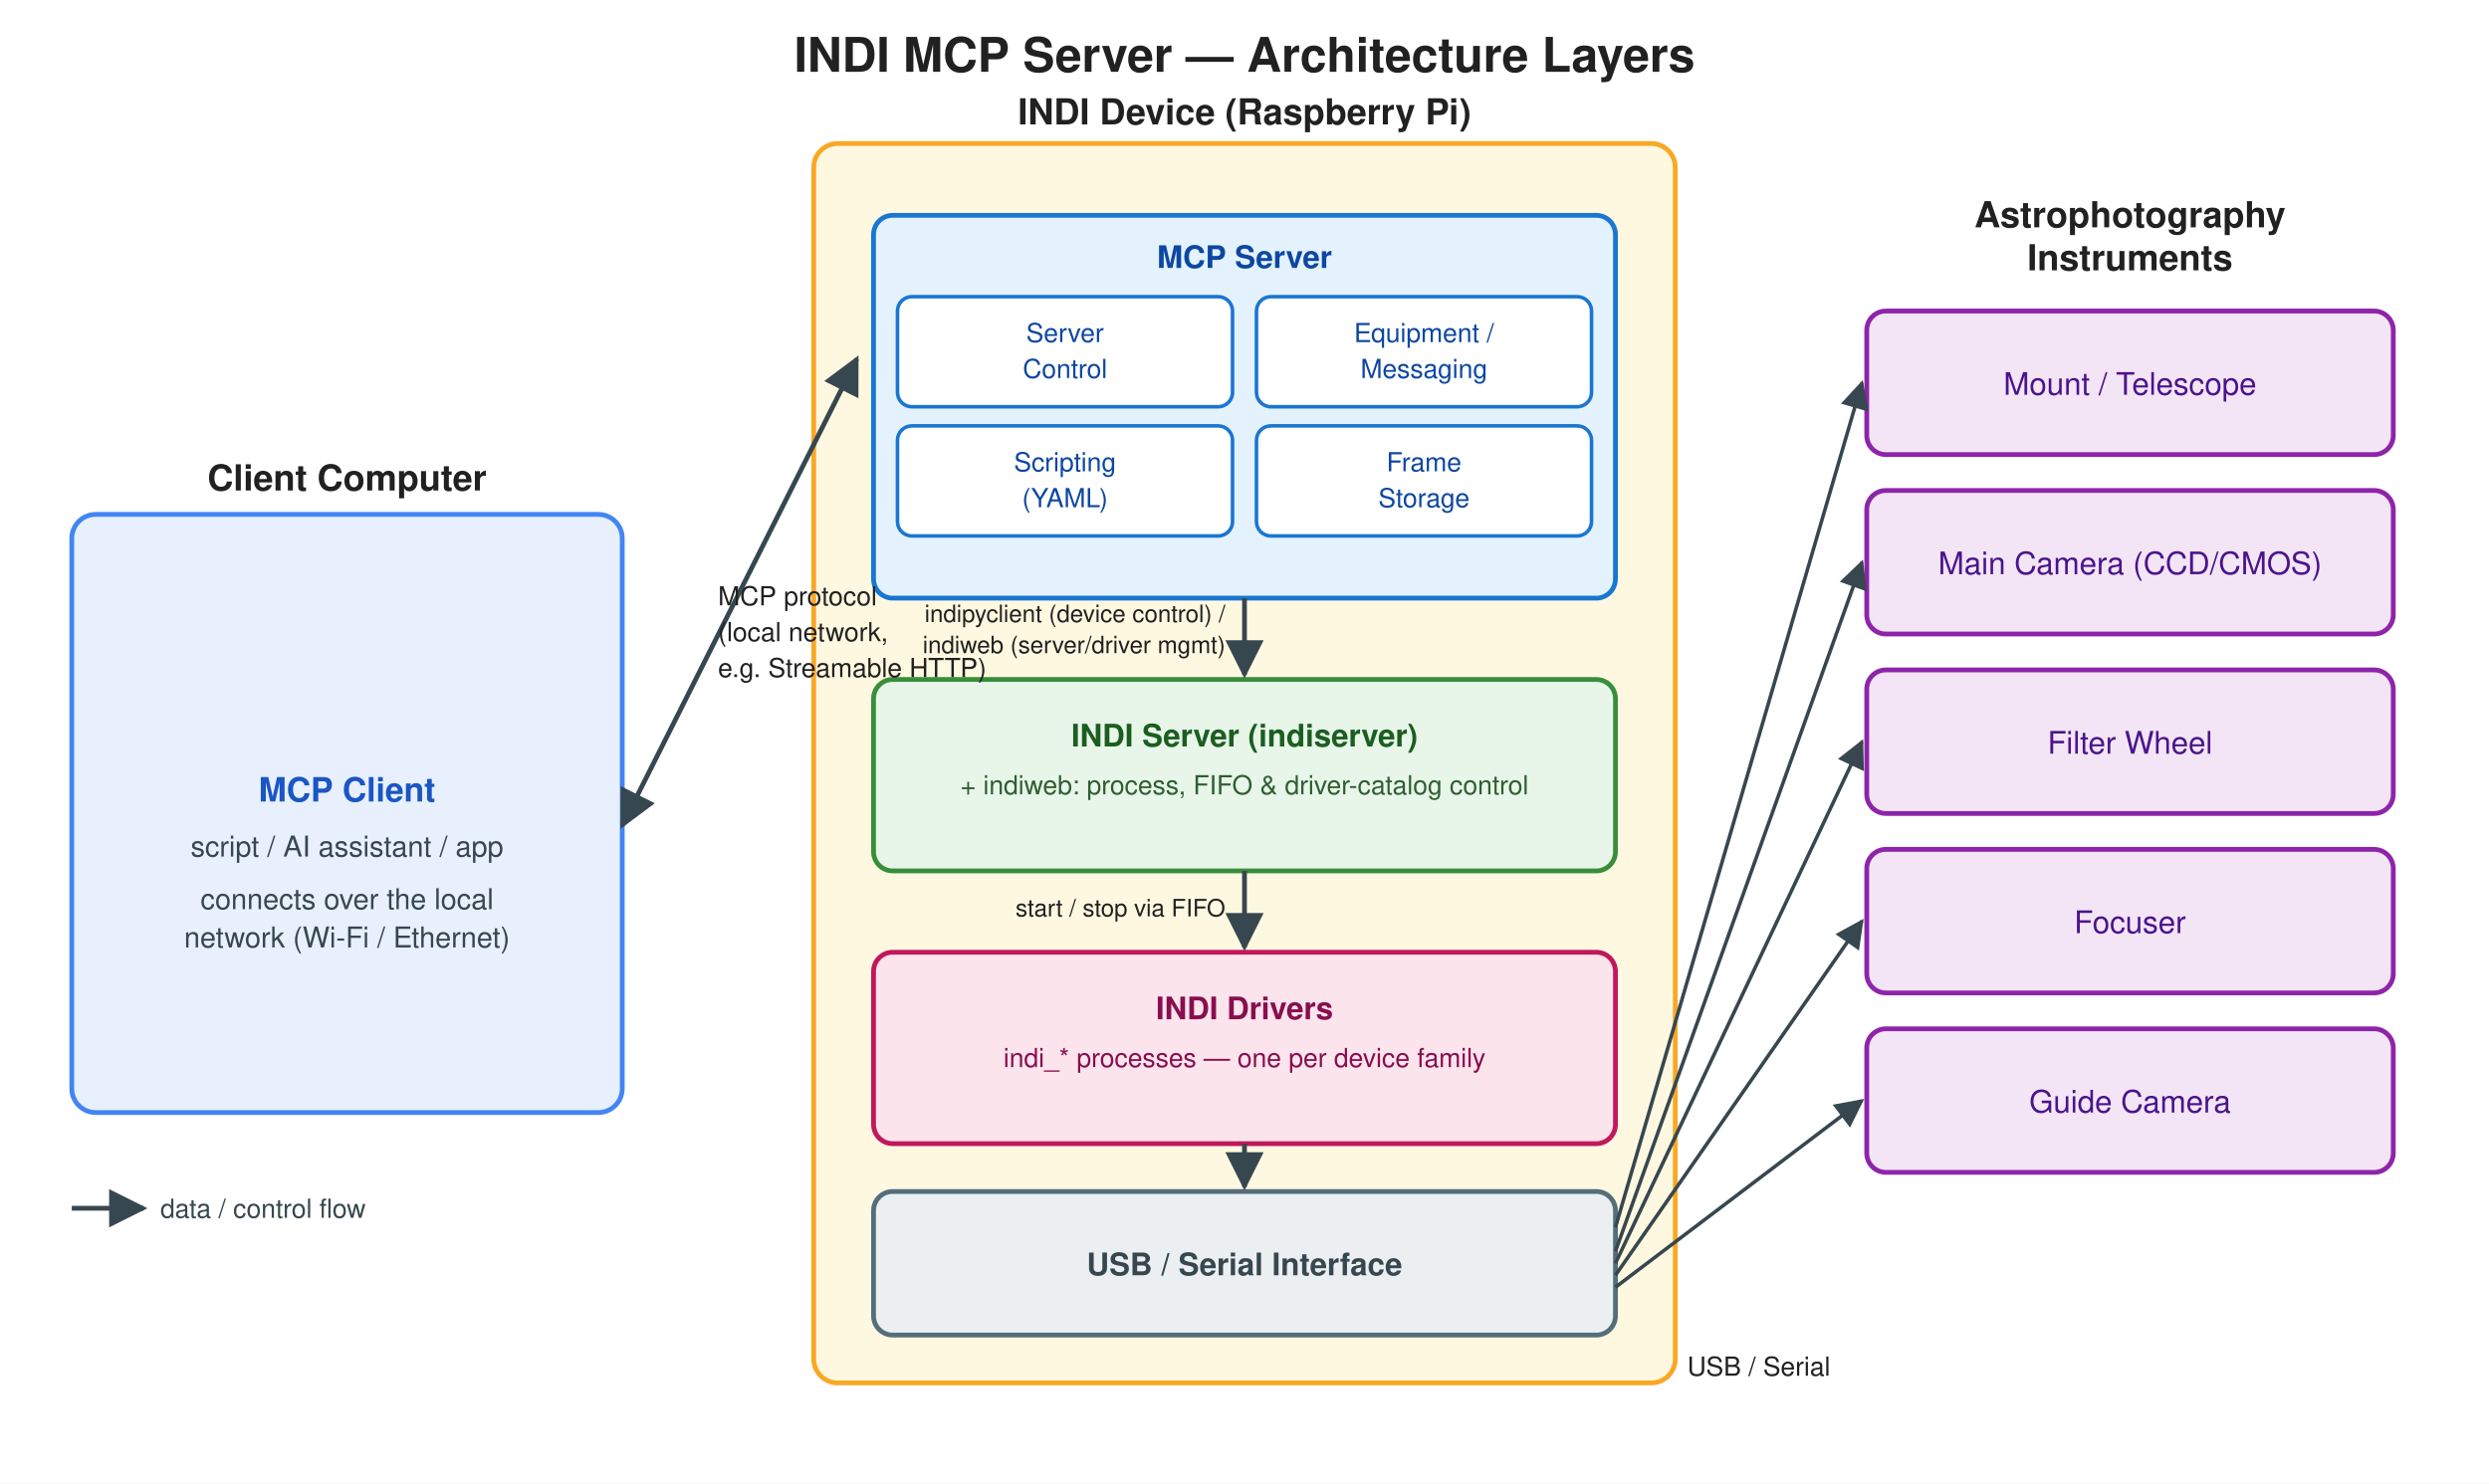
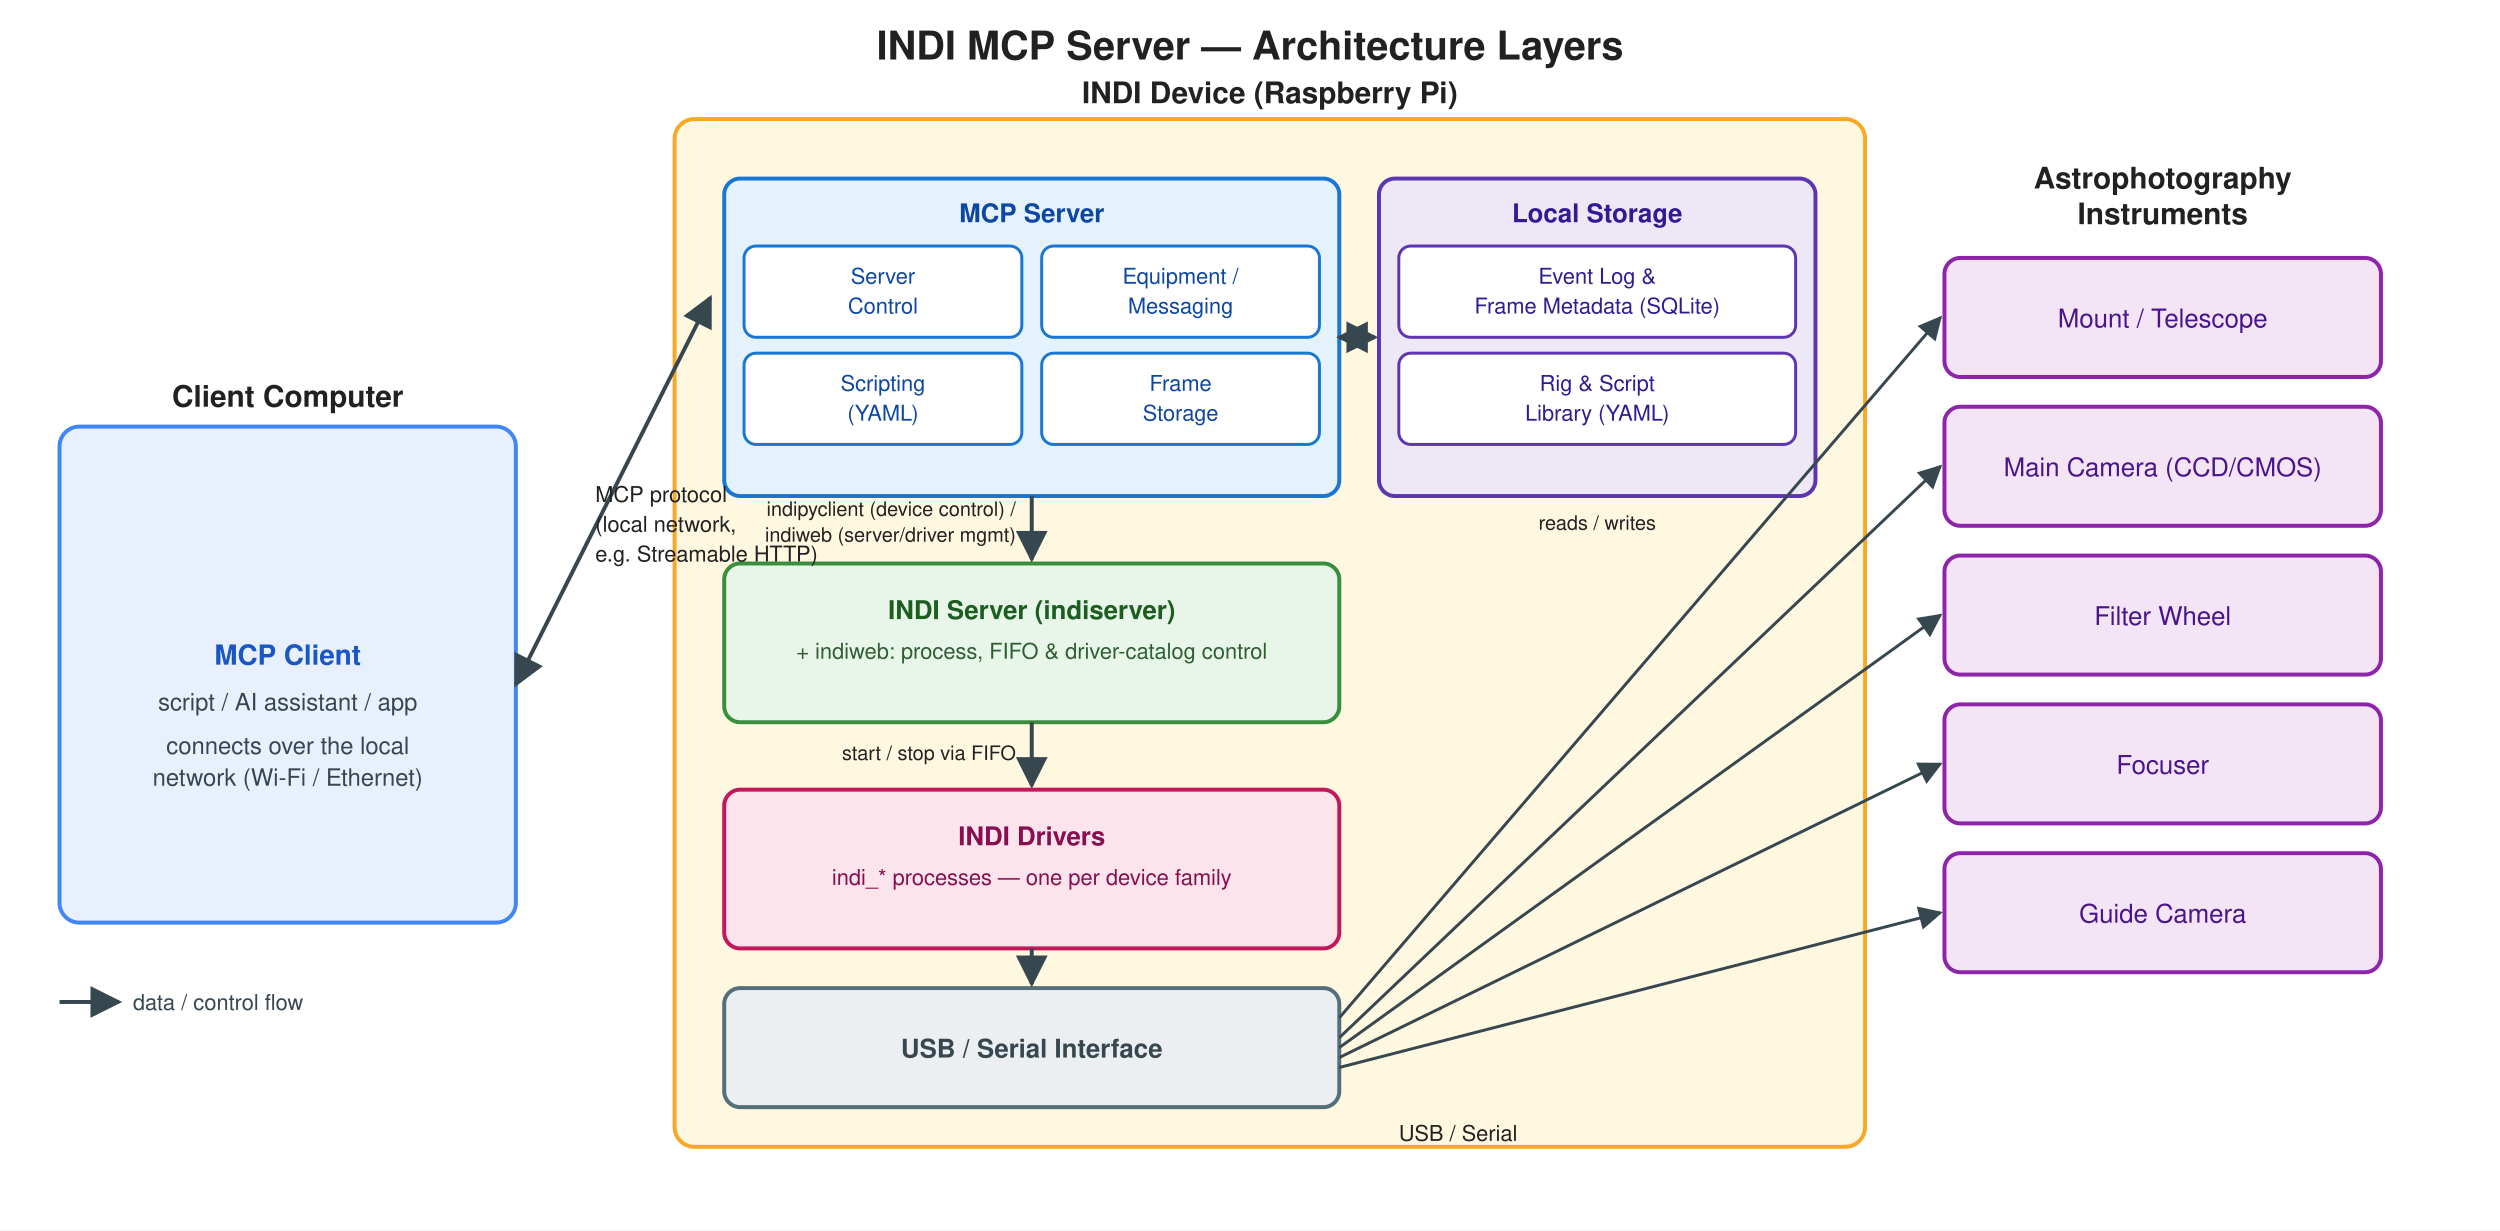
- <svg xmlns="http://www.w3.org/2000/svg" viewBox="0 0 1040 620" font-family="Helvetica, Arial, sans-serif">
+ <svg xmlns="http://www.w3.org/2000/svg" viewBox="0 0 1260 620" font-family="Helvetica, Arial, sans-serif">
  <defs>
    <marker id="arrow" viewBox="0 0 10 10" refX="9" refY="5" markerWidth="8" markerHeight="8" orient="auto-start-reverse">
      <path d="M0,0 L10,5 L0,10 z" fill="#37474F" />
    </marker>
  </defs>
-   <rect x="0" y="0" width="1040" height="620" fill="#FFFFFF" />
-   <text x="520" y="30" text-anchor="middle" font-size="20" font-weight="700" fill="#212121">INDI MCP Server — Architecture Layers</text>
+   <rect x="0" y="0" width="1260" height="620" fill="#FFFFFF" />
+   <text x="630" y="30" text-anchor="middle" font-size="20" font-weight="700" fill="#212121">INDI MCP Server — Architecture Layers</text>
  <text x="145" y="205" text-anchor="middle" font-size="15" font-weight="700" fill="#212121">Client Computer</text>
  <rect x="30" y="215" width="230" height="250" rx="10" fill="#E8F0FE" stroke="#4285F4" stroke-width="2" />
  <text x="145" y="335" text-anchor="middle" font-size="14" font-weight="700" fill="#1A56C4">MCP Client</text>
  <text x="145" y="358" text-anchor="middle" font-size="12" fill="#37474F">script / AI assistant / app</text>
  <text x="145" y="380" text-anchor="middle" font-size="12" fill="#37474F">connects over the local</text>
  <text x="145" y="396" text-anchor="middle" font-size="12" fill="#37474F">network (Wi-Fi / Ethernet)</text>
-   <text x="520" y="52" text-anchor="middle" font-size="15" font-weight="700" fill="#212121">INDI Device (Raspberry Pi)</text>
-   <rect x="340" y="60" width="360" height="518" rx="10" fill="#FFF8E1" stroke="#F9A825" stroke-width="2" />
+   <text x="640" y="52" text-anchor="middle" font-size="15" font-weight="700" fill="#212121">INDI Device (Raspberry Pi)</text>
+   <rect x="340" y="60" width="600" height="518" rx="10" fill="#FFF8E1" stroke="#F9A825" stroke-width="2" />
  <rect x="365" y="90" width="310" height="160" rx="8" fill="#E3F2FD" stroke="#1976D2" stroke-width="2" />
  <text x="520" y="112" text-anchor="middle" font-size="13" font-weight="700" fill="#0D47A1">MCP Server</text>
  <rect x="375" y="124" width="140" height="46" rx="6" fill="#FFFFFF" stroke="#1976D2" stroke-width="1.5" />
  <text x="445" y="143" text-anchor="middle" font-size="11" fill="#0D47A1">Server</text>
  <text x="445" y="158" text-anchor="middle" font-size="11" fill="#0D47A1">Control</text>
  <rect x="525" y="124" width="140" height="46" rx="6" fill="#FFFFFF" stroke="#1976D2" stroke-width="1.5" />
  <text x="595" y="143" text-anchor="middle" font-size="11" fill="#0D47A1">Equipment /</text>
  <text x="595" y="158" text-anchor="middle" font-size="11" fill="#0D47A1">Messaging</text>
  <rect x="375" y="178" width="140" height="46" rx="6" fill="#FFFFFF" stroke="#1976D2" stroke-width="1.5" />
  <text x="445" y="197" text-anchor="middle" font-size="11" fill="#0D47A1">Scripting</text>
  <text x="445" y="212" text-anchor="middle" font-size="11" fill="#0D47A1">(YAML)</text>
  <rect x="525" y="178" width="140" height="46" rx="6" fill="#FFFFFF" stroke="#1976D2" stroke-width="1.5" />
  <text x="595" y="197" text-anchor="middle" font-size="11" fill="#0D47A1">Frame</text>
  <text x="595" y="212" text-anchor="middle" font-size="11" fill="#0D47A1">Storage</text>
+   <rect x="695" y="90" width="220" height="160" rx="8" fill="#EDE7F6" stroke="#5E35B1" stroke-width="2" />
+   <text x="805" y="112" text-anchor="middle" font-size="13" font-weight="700" fill="#311B92">Local Storage</text>
+   <rect x="705" y="124" width="200" height="46" rx="6" fill="#FFFFFF" stroke="#5E35B1" stroke-width="1.5" />
+   <text x="805" y="143" text-anchor="middle" font-size="11" fill="#311B92">Event Log &amp;</text>
+   <text x="805" y="158" text-anchor="middle" font-size="11" fill="#311B92">Frame Metadata (SQLite)</text>
+   <rect x="705" y="178" width="200" height="46" rx="6" fill="#FFFFFF" stroke="#5E35B1" stroke-width="1.5" />
+   <text x="805" y="197" text-anchor="middle" font-size="11" fill="#311B92">Rig &amp; Script</text>
+   <text x="805" y="212" text-anchor="middle" font-size="11" fill="#311B92">Library (YAML)</text>
  <rect x="365" y="284" width="310" height="80" rx="8" fill="#E8F5E9" stroke="#388E3C" stroke-width="2" />
  <text x="520" y="312" text-anchor="middle" font-size="13" font-weight="700" fill="#1B5E20">INDI Server (indiserver)</text>
  <text x="520" y="332" text-anchor="middle" font-size="11" fill="#2E5E32">+ indiweb: process, FIFO &amp; driver-catalog control</text>
  <rect x="365" y="398" width="310" height="80" rx="8" fill="#FCE4EC" stroke="#C2185B" stroke-width="2" />
  <text x="520" y="426" text-anchor="middle" font-size="13" font-weight="700" fill="#880E4F">INDI Drivers</text>
  <text x="520" y="446" text-anchor="middle" font-size="11" fill="#880E4F">indi_* processes — one per device family</text>
  <rect x="365" y="498" width="310" height="60" rx="8" fill="#ECEFF1" stroke="#546E7A" stroke-width="2" />
  <text x="520" y="533" text-anchor="middle" font-size="13" font-weight="700" fill="#37474F">USB / Serial Interface</text>
-   <text x="890" y="95" text-anchor="middle" font-size="15" font-weight="700" fill="#212121">Astrophotography</text>
-   <text x="890" y="113" text-anchor="middle" font-size="15" font-weight="700" fill="#212121">Instruments</text>
-   <rect x="780" y="130" width="220" height="60" rx="8" fill="#F3E5F5" stroke="#8E24AA" stroke-width="2" />
-   <text x="890" y="165" text-anchor="middle" font-size="13" fill="#4A148C">Mount / Telescope</text>
-   <rect x="780" y="205" width="220" height="60" rx="8" fill="#F3E5F5" stroke="#8E24AA" stroke-width="2" />
-   <text x="890" y="240" text-anchor="middle" font-size="13" fill="#4A148C">Main Camera (CCD/CMOS)</text>
-   <rect x="780" y="280" width="220" height="60" rx="8" fill="#F3E5F5" stroke="#8E24AA" stroke-width="2" />
-   <text x="890" y="315" text-anchor="middle" font-size="13" fill="#4A148C">Filter Wheel</text>
-   <rect x="780" y="355" width="220" height="60" rx="8" fill="#F3E5F5" stroke="#8E24AA" stroke-width="2" />
-   <text x="890" y="390" text-anchor="middle" font-size="13" fill="#4A148C">Focuser</text>
-   <rect x="780" y="430" width="220" height="60" rx="8" fill="#F3E5F5" stroke="#8E24AA" stroke-width="2" />
-   <text x="890" y="465" text-anchor="middle" font-size="13" fill="#4A148C">Guide Camera</text>
+   <text x="1090" y="95" text-anchor="middle" font-size="15" font-weight="700" fill="#212121">Astrophotography</text>
+   <text x="1090" y="113" text-anchor="middle" font-size="15" font-weight="700" fill="#212121">Instruments</text>
+   <rect x="980" y="130" width="220" height="60" rx="8" fill="#F3E5F5" stroke="#8E24AA" stroke-width="2" />
+   <text x="1090" y="165" text-anchor="middle" font-size="13" fill="#4A148C">Mount / Telescope</text>
+   <rect x="980" y="205" width="220" height="60" rx="8" fill="#F3E5F5" stroke="#8E24AA" stroke-width="2" />
+   <text x="1090" y="240" text-anchor="middle" font-size="13" fill="#4A148C">Main Camera (CCD/CMOS)</text>
+   <rect x="980" y="280" width="220" height="60" rx="8" fill="#F3E5F5" stroke="#8E24AA" stroke-width="2" />
+   <text x="1090" y="315" text-anchor="middle" font-size="13" fill="#4A148C">Filter Wheel</text>
+   <rect x="980" y="355" width="220" height="60" rx="8" fill="#F3E5F5" stroke="#8E24AA" stroke-width="2" />
+   <text x="1090" y="390" text-anchor="middle" font-size="13" fill="#4A148C">Focuser</text>
+   <rect x="980" y="430" width="220" height="60" rx="8" fill="#F3E5F5" stroke="#8E24AA" stroke-width="2" />
+   <text x="1090" y="465" text-anchor="middle" font-size="13" fill="#4A148C">Guide Camera</text>
  <line x1="260" y1="345" x2="358" y2="150" stroke="#37474F" stroke-width="2" marker-start="url(#arrow)" marker-end="url(#arrow)" />
  <text x="300" y="253" font-size="11" fill="#212121">MCP protocol</text>
  <text x="300" y="268" font-size="11" fill="#212121">(local network,</text>
  <text x="300" y="283" font-size="11" fill="#212121">e.g. Streamable HTTP)</text>
+   <line x1="675" y1="170" x2="693" y2="170" stroke="#37474F" stroke-width="2" marker-start="url(#arrow)" marker-end="url(#arrow)" />
+   <text x="805" y="267" text-anchor="middle" font-size="10" fill="#212121">reads / writes</text>
  <line x1="520" y1="250" x2="520" y2="282" stroke="#37474F" stroke-width="2" marker-end="url(#arrow)" />
  <text x="512" y="260" font-size="10" fill="#212121" text-anchor="end">indipyclient (device control) /</text>
  <text x="512" y="273" font-size="10" fill="#212121" text-anchor="end">indiweb (server/driver mgmt)</text>
  <line x1="520" y1="364" x2="520" y2="396" stroke="#37474F" stroke-width="2" marker-end="url(#arrow)" />
  <text x="512" y="383" font-size="10" fill="#212121" text-anchor="end">start / stop via FIFO</text>
  <line x1="520" y1="478" x2="520" y2="496" stroke="#37474F" stroke-width="2" marker-end="url(#arrow)" />
-   <line x1="675" y1="513" x2="778" y2="160" stroke="#37474F" stroke-width="1.5" marker-end="url(#arrow)" />
-   <line x1="675" y1="523" x2="778" y2="235" stroke="#37474F" stroke-width="1.5" marker-end="url(#arrow)" />
-   <line x1="675" y1="528" x2="778" y2="310" stroke="#37474F" stroke-width="1.5" marker-end="url(#arrow)" />
-   <line x1="675" y1="533" x2="778" y2="385" stroke="#37474F" stroke-width="1.5" marker-end="url(#arrow)" />
-   <line x1="675" y1="538" x2="778" y2="460" stroke="#37474F" stroke-width="1.5" marker-end="url(#arrow)" />
+   <line x1="675" y1="513" x2="978" y2="160" stroke="#37474F" stroke-width="1.5" marker-end="url(#arrow)" />
+   <line x1="675" y1="523" x2="978" y2="235" stroke="#37474F" stroke-width="1.5" marker-end="url(#arrow)" />
+   <line x1="675" y1="528" x2="978" y2="310" stroke="#37474F" stroke-width="1.5" marker-end="url(#arrow)" />
+   <line x1="675" y1="533" x2="978" y2="385" stroke="#37474F" stroke-width="1.5" marker-end="url(#arrow)" />
+   <line x1="675" y1="538" x2="978" y2="460" stroke="#37474F" stroke-width="1.5" marker-end="url(#arrow)" />
  <text x="705" y="575" font-size="11" fill="#212121">USB / Serial</text>
  <line x1="30" y1="505" x2="60" y2="505" stroke="#37474F" stroke-width="2" marker-end="url(#arrow)" />
  <text x="67" y="509" font-size="11" fill="#37474F">data / control flow</text>
</svg>
